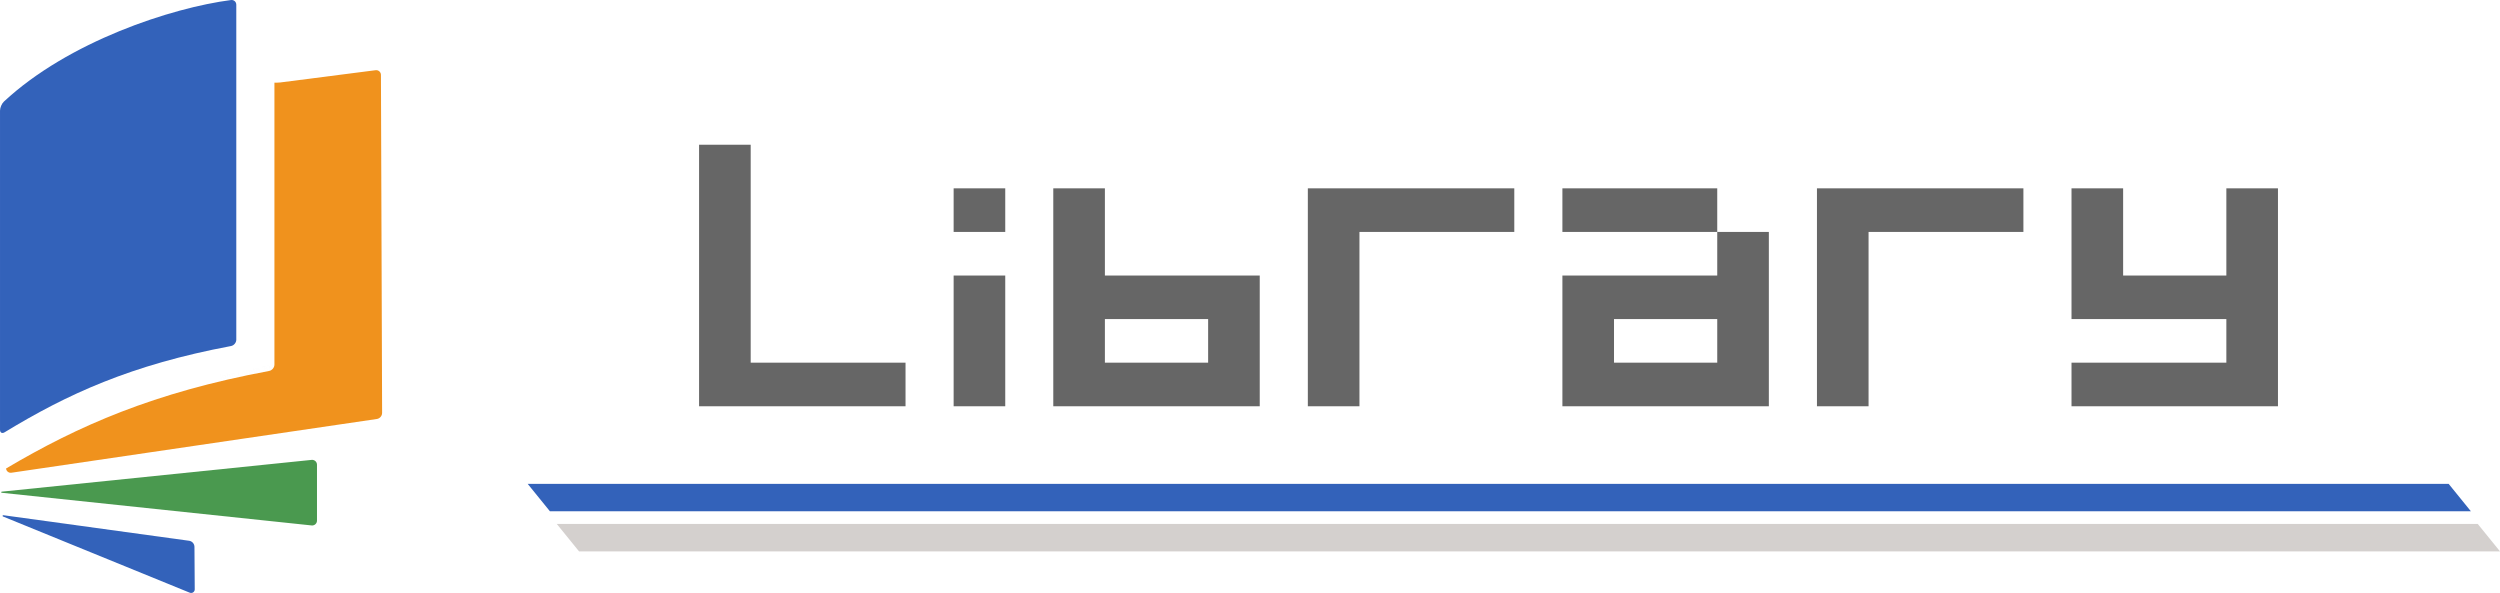
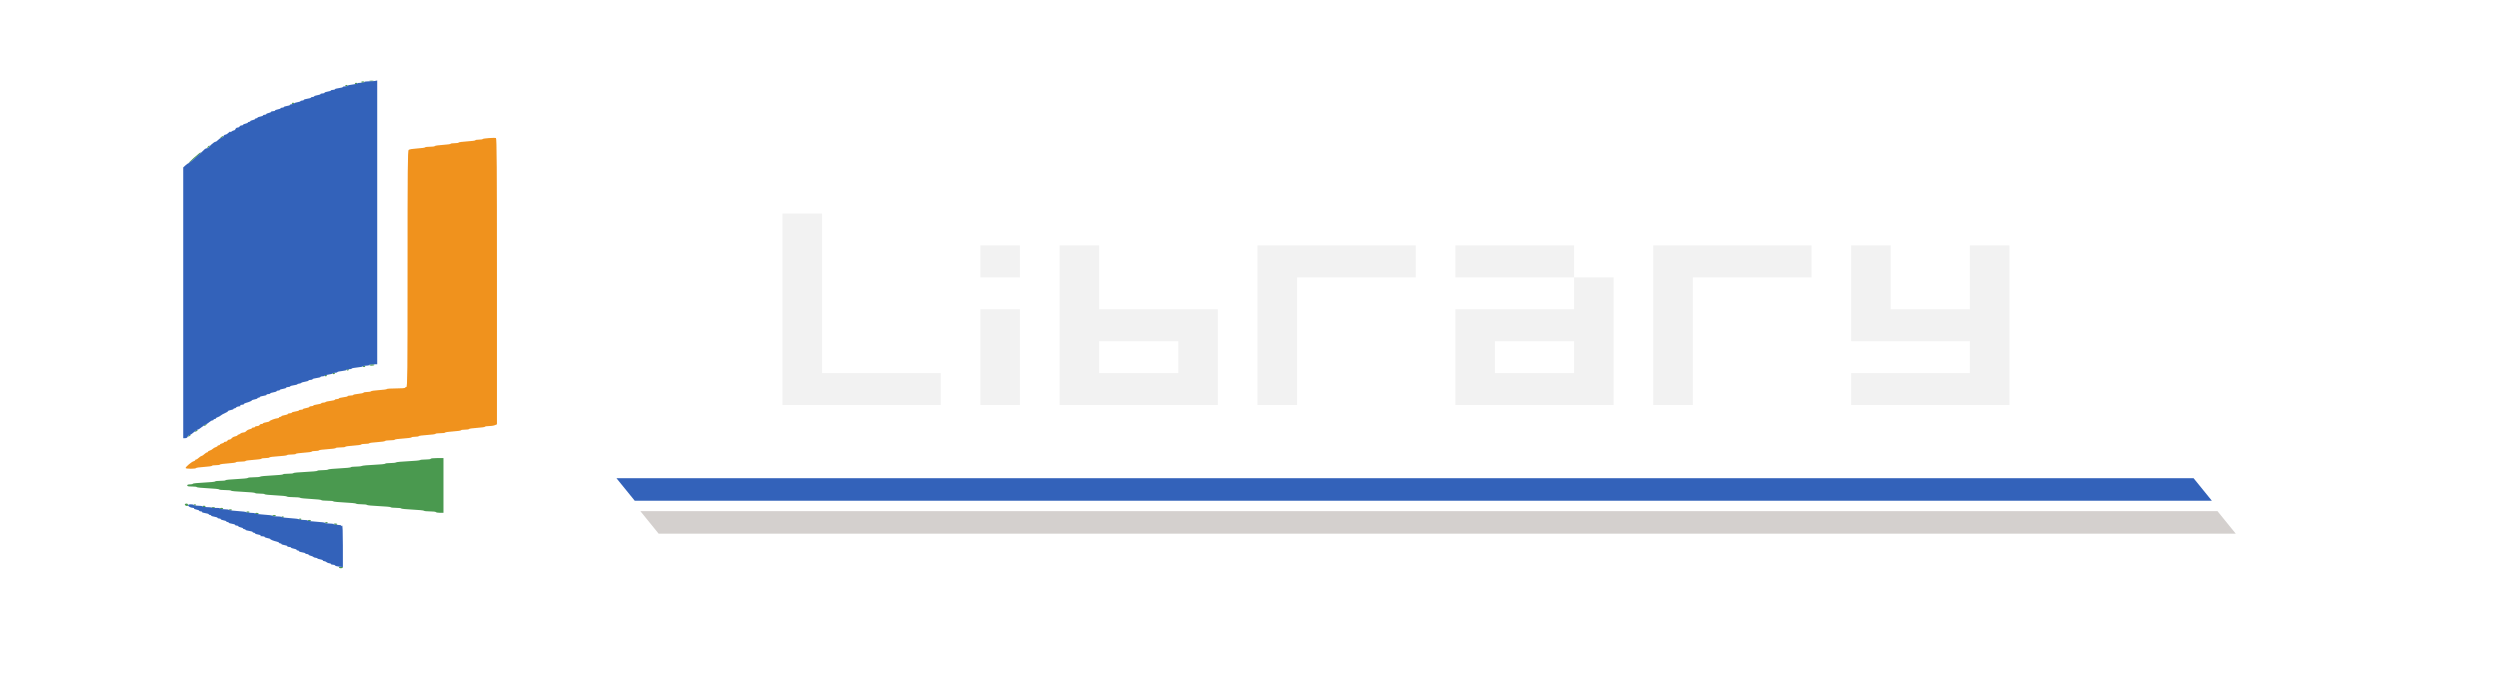
- <svg xmlns="http://www.w3.org/2000/svg" height="157.714" viewBox="0 -0.001 465.451 110.4" width="664.93">
-   <text fill="#ef00eb" font-family="TrasksHand" font-size="1.4" stroke="#0105ff" stroke-width="1.75" transform="rotate(-10.82 -117.703 210.195)" x="64.4" y="103.018">
-     <tspan fill="#fafafa" fill-opacity=".4" stroke="none" x="64.4" y="103.018">John Loreth 2022</tspan>
-   </text>
-   <g stroke-linecap="round">
-     <path d="M.724 18.914C12.752 7.712 31.94 1.446 43 .007c.548-.071.993.33.993.882v62.353c0 .552-.44 1.08-.984 1.182-18.643 3.5-30.502 8.97-42.155 16.06-.472.287-.853.074-.853-.478V20.603c0-.552.32-1.313.724-1.69z" fill="#3362ba" />
-     <path d="M51.092 15.394v52.487c0 .552-.44 1.08-.982 1.181-21.49 4.013-35.533 10.2-48.98 18.159a.868.868 0 0 0 .966.796l68.059-10.01c.567-.083.987-.57.986-1.144l-.217-62.92a.882.882 0 0 0-.996-.873l-17.74 2.281c-.364.033-.73.047-1.096.043z" fill="#ef8b0f" fill-opacity=".941" />
-     <path d="M58.023 97.826.318 91.744a.104.104 0 0 1 0-.207l57.705-5.916a.903.903 0 0 1 .994.898v10.412a.9.9 0 0 1-.994.895z" fill="#4a994f" />
-     <path d="M35.336 110.35.554 96.16a.126.126 0 0 1 .065-.241l34.588 4.76a1.155 1.155 0 0 1 .997 1.136l.052 7.912a.667.667 0 0 1-.92.622zM98.245 90.087h357.647l4.14 5.104H102.385z" fill="#3362ba" />
-     <path d="M103.665 97.551h357.647l4.139 5.104H107.805z" fill="#d4d0ce" />
+ <svg xmlns="http://www.w3.org/2000/svg" width="566.929" height="157.78" viewBox="0 -0.001 566.929 157.78" xml:space="preserve">
+   <defs>
+     <clipPath id="a" clipPathUnits="userSpaceOnUse">
+       <path d="M0 64.592h377.368V0H0Z" />
+     </clipPath>
+   </defs>
+   <g clip-path="url(#a)" transform="matrix(1.37975 0 0 -1.75347 -2.413 139.87)">
+     <path style="fill:#3362ba;fill-opacity:1;fill-rule:nonzero;stroke:none" d="M0 0h-259.211l3.001-2.911H3Z" transform="translate(362.28 17.922)" />
+     <path style="fill:#d4d0ce;fill-opacity:1;fill-rule:nonzero;stroke:none" d="M0 0h-259.211l3.001-2.911H3Z" transform="translate(366.207 13.665)" />
  </g>
-   <g fill="#666" stroke-width="2.5">
-     <path d="M130.154 75.635v-48.69h9.61V67.52h28.828v8.114zM177.548 75.635v-24.34h9.61v24.34zm0-32.454v-8.123h9.61v8.123zM224.93 67.521v-8.113h-19.22v8.113zm-28.83 8.114V35.058h9.61v16.237h28.829v24.34zM243.494 75.635V35.058h38.438v8.123h-28.828v32.454zM319.716 67.521v-8.113h-19.219v8.113zm-28.828 8.114v-24.34h28.828V43.18h9.61v32.454zm0-32.454v-8.123h28.828v8.123zM338.281 75.635V35.058h38.438v8.123h-28.828v32.454zM385.675 75.635V67.52h28.828v-8.113h-28.828v-24.35h9.61v16.237h19.218V35.058h9.61v40.577z" />
+   <g aria-label="Library" style="font-style:normal;font-variant:normal;font-weight:400;font-stretch:normal;font-size:33.04px;line-height:1.25;font-family:Pixeled;-inkscape-font-specification:Pixeled;letter-spacing:0;word-spacing:0;fill:#f2f2f2;fill-opacity:1;stroke:none;stroke-width:.826">
+     <path d="M119.76 57.453V17.807h6.606v33.04h19.82v6.606zM152.8 57.453V37.634h6.606v19.82zm0-26.425v-6.614h6.606v6.614zM185.847 50.847v-6.606h-13.212v6.606zm-19.819 6.606v-33.04h6.607v13.221h19.819v19.82zM199.068 57.453v-33.04h26.425v6.615h-19.819v26.425zM251.927 50.847v-6.606h-13.213v6.606zm-19.82 6.606V37.634h19.82v-6.606h6.606v26.425zm0-26.425v-6.614h19.82v6.614zM265.147 57.453v-33.04h26.426v6.615h-19.82v26.425zM298.187 57.453v-6.606h19.819v-6.606h-19.819V24.414h6.606v13.22h13.213v-13.22h6.606v33.04z" style="fill:#f2f2f2;stroke-width:.826" transform="matrix(1.35823 0 0 1.09528 14.782 28.915)" />
  </g>
+   <path style="fill:#ef8b0f;fill-rule:evenodd;stroke:none;fill-opacity:.941" d="M130.032-309.636c-.298.1-.374 12.463-.372 60.49l.002 60.365.808.375c.444.207 1.455.375 2.248.375.792 0 1.44.121 1.44.268 0 .147 1.351.364 3.001.482 1.65.12 3.001.336 3.001.483 0 .147.675.268 1.5.268s1.501.12 1.501.267c0 .148 1.35.365 3 .483 1.651.118 3.001.335 3.001.482 0 .148.81.268 1.801.268.99 0 1.8.122 1.8.271 0 .15 1.418.368 3.151.486 1.733.118 3.151.334 3.151.48 0 .145.607.263 1.35.263.743 0 1.35.12 1.35.265 0 .145 1.418.361 3.151.48 1.733.117 3.151.335 3.151.485 0 .15.799.271 1.775.271.977 0 1.821.13 1.876.29.055.16 1.416.381 3.025.494 1.61.113 2.926.32 2.926.46 0 .141.675.256 1.501.256.825 0 1.5.121 1.5.268 0 .147 1.35.364 3.001.482 1.65.12 3 .336 3 .483 0 .147.811.268 1.801.268.99 0 1.8.122 1.8.271 0 .15 1.418.368 3.151.486 1.733.118 3.151.333 3.151.48 0 .144.608.263 1.35.263.743 0 1.351.118 1.351.261 0 .144 1.35.358 3 .475 1.651.117 3.001.336 3.001.488 0 .152.743.276 1.651.276.907 0 1.65.118 1.65.262 0 .144 1.485.358 3.301.475 1.815.118 3.301.338 3.301.49 0 .15.675.274 1.5.274s1.5.12 1.5.267c0 .148 1.351.365 3.001.483s3.001.335 3.001.482c0 .148.81.268 1.8.268.991 0 1.801.121 1.801.268 0 .147 1.35.364 3 .482 1.651.118 3.001.335 3.001.483 0 .147.675.267 1.501.267.825 0 1.5.118 1.5.262 0 .144 1.35.357 3.001.474 1.65.117 3 .337 3 .49 0 .151.878.275 1.951.275 1.195 0 1.95-.126 1.95-.324 0-.477-2.202-2.573-2.953-2.812-.356-.113-.647-.33-.647-.485 0-.154-.154-.28-.341-.28-.188 0-.654-.338-1.036-.75-.382-.413-.843-.75-1.024-.75-.181 0-.642-.338-1.024-.75-.382-.413-.849-.75-1.036-.75-.187 0-.341-.127-.341-.28 0-.155-.303-.377-.675-.494-.371-.117-.878-.444-1.125-.727-.248-.283-.754-.61-1.125-.728-.372-.117-.676-.339-.676-.493 0-.154-.202-.28-.45-.28-.247 0-.45-.132-.45-.294 0-.162-.337-.379-.75-.483-.413-.103-.75-.308-.75-.455 0-.148-.256-.268-.568-.268-.313 0-.646-.203-.741-.45-.095-.248-.415-.45-.71-.45-.296 0-.699-.258-.895-.573-.197-.316-.77-.664-1.273-.774-.503-.11-.914-.326-.914-.478 0-.15-.145-.276-.322-.276-.177 0-.524-.202-.772-.45-.247-.247-.748-.45-1.112-.45-.365 0-.854-.265-1.087-.589-.234-.324-.804-.672-1.267-.774-.463-.102-.842-.309-.842-.46 0-.153-.27-.278-.6-.278-.33 0-.6-.135-.6-.3 0-.165-.342-.3-.76-.3-.417 0-.837-.202-.932-.45-.095-.247-.428-.45-.741-.45-.312 0-.568-.118-.568-.262 0-.144-.54-.348-1.2-.453-.66-.106-1.2-.294-1.2-.418 0-.31-2.268-1.268-3.003-1.268-.329 0-.598-.135-.598-.3 0-.165-.203-.3-.45-.3-.248 0-.451-.117-.451-.26 0-.145-.54-.349-1.2-.455-.66-.106-1.2-.325-1.2-.489 0-.163-.338-.296-.75-.296-.413 0-.751-.127-.751-.282 0-.155-.607-.373-1.35-.484-.743-.11-1.35-.322-1.35-.468 0-.147-.338-.266-.75-.266-.413 0-.751-.118-.751-.262 0-.144-.54-.348-1.2-.454-.66-.105-1.2-.325-1.2-.488 0-.163-.338-.297-.75-.297-.413 0-.751-.122-.751-.272 0-.149-.675-.364-1.5-.478-.825-.113-1.5-.329-1.5-.478 0-.15-.33-.272-.733-.272-.403 0-.806-.119-.896-.265-.09-.146-.908-.358-1.818-.472-.91-.114-1.655-.332-1.655-.485 0-.153-.337-.279-.75-.279-.412 0-.75-.125-.75-.278 0-.153-.743-.37-1.65-.485-.908-.113-1.651-.325-1.651-.47 0-.147-.472-.267-1.05-.267-.578 0-1.05-.116-1.05-.257 0-.142-.844-.346-1.876-.453-1.031-.108-1.92-.33-1.975-.493-.055-.164-.685-.297-1.401-.297-.715 0-1.345-.13-1.4-.29-.055-.159-1.417-.382-3.026-.494-1.609-.113-2.925-.32-2.925-.46 0-.142-1.553-.257-3.451-.257-2.101 0-3.451-.117-3.451-.3 0-.165-.203-.3-.45-.3-.399 0-.45-5.737-.45-49.834 0-42.339-.064-49.897-.421-50.254-.268-.268-1.468-.494-3.301-.623-1.584-.11-2.88-.318-2.88-.458s-.799-.256-1.776-.256c-.976 0-1.82-.13-1.875-.29-.055-.159-1.417-.382-3.026-.494-1.609-.113-2.925-.32-2.925-.46s-.676-.257-1.501-.257c-.825 0-1.5-.122-1.5-.27 0-.15-1.418-.369-3.151-.487-1.733-.118-3.151-.333-3.151-.479 0-.145-.596-.264-1.325-.264s-1.37-.117-1.425-.26c-.106-.275-4.338-.628-4.977-.415" transform="matrix(-.6033 0 0 .53717 190.919 197.63)" />
+   <path style="fill:#4a994f;fill-rule:evenodd;stroke:none;fill-opacity:1" d="M176.127-333.599c.372.236 1.542.12 1.542-.153 0-.063-.439-.113-.975-.11-.663.003-.845.087-.567.263m3.343.332c0 .165.27.3.6.3.33 0 .6-.135.6-.3 0-.165-.27-.3-.6-.3-.33 0-.6.135-.6.3m2.7.6c0 .165.203.3.45.3.248 0 .451-.135.451-.3 0-.165-.203-.3-.451-.3-.247 0-.45.135-.45.3m3.601.9c0 .165.203.3.45.3.248 0 .45-.135.45-.3 0-.165-.202-.3-.45-.3-.247 0-.45.135-.45.3m20.105 7.502c0 .165.203.3.45.3.248 0 .45-.135.45-.3 0-.165-.202-.3-.45-.3-.247 0-.45.135-.45.3m26.707 14.072c0 .147.214.35.475.45.734.282.807.22.318-.268-.51-.51-.793-.575-.793-.182m5.106 3.793c.008.517.557 1.18.786.95.123-.124-.005-.453-.284-.732-.279-.279-.505-.377-.502-.218m3.296 2.993c0 .282 4.244 4.35 4.539 4.35.16 0-.721-1.014-1.959-2.252-2.091-2.09-2.58-2.489-2.58-2.098m-65.266 89.57c.102.165.582.3 1.068.3.485 0 .882-.135.882-.3 0-.165-.48-.3-1.068-.3-.635 0-.993.121-.882.3m3.451.6c0 .165.202.3.45.3.247 0 .45-.135.45-.3 0-.165-.203-.3-.45-.3-.248 0-.45.135-.45.3m6.241 1.56c.28.28.44.28.72 0 .28-.28.2-.36-.36-.36s-.64.08-.36.36m5.161 1.441c0 .165.203.3.451.3.247 0 .45-.135.45-.3 0-.165-.203-.3-.45-.3-.248 0-.451.135-.451.3m3.001.9c0 .165.203.3.45.3.248 0 .45-.135.45-.3 0-.165-.202-.3-.45-.3-.247 0-.45.135-.45.3m45.454 20.891c.268.267.577.395.688.284.111-.11.004-.328-.239-.482-.709-.448-.977-.33-.449.198m3.158 2.183c0 .147.214.35.475.45.734.282.807.22.318-.268-.51-.51-.793-.575-.793-.182m2.844 2.318c.267.267.577.395.688.284.111-.11.003-.328-.24-.48-.708-.45-.976-.332-.448.196m-95.267 20.97v11.552h1.333c.733 0 1.416-.135 1.518-.3.102-.165 1.115-.3 2.25-.3 1.136 0 2.141-.122 2.234-.272.092-.15 2.058-.369 4.369-.488 2.31-.119 4.2-.335 4.2-.478 0-.144.878-.262 1.951-.262 1.072 0 1.95-.116 1.95-.257 0-.14 1.992-.352 4.426-.47 2.435-.117 4.471-.339 4.526-.493.055-.154.959-.28 2.008-.28s1.984-.123 2.076-.273c.093-.149 2.059-.369 4.369-.488 2.31-.119 4.201-.334 4.201-.478 0-.144 1.012-.262 2.25-.262s2.251-.12 2.251-.266c0-.147 1.757-.365 3.904-.484 2.147-.12 3.978-.337 4.068-.484.091-.146 1.226-.266 2.523-.266 1.297 0 2.403-.127 2.458-.282.055-.155 1.957-.377 4.226-.494 2.269-.116 4.126-.327 4.126-.468 0-.14.81-.257 1.8-.257.991 0 1.801-.119 1.801-.266 0-.146 2.025-.364 4.501-.484 2.476-.12 4.501-.337 4.501-.484 0-.146 1.013-.266 2.251-.266s2.25-.122 2.25-.272c0-.15 1.891-.37 4.201-.489 2.311-.119 4.201-.334 4.201-.478 0-.144.811-.26 1.801-.26 1.4 0 1.8-.1 1.8-.45 0-.316-.316-.452-1.05-.452-.578 0-1.05-.122-1.05-.272 0-.149-1.891-.369-4.201-.488-2.311-.119-4.201-.334-4.201-.478 0-.144-.878-.262-1.951-.262s-1.95-.118-1.95-.262c0-.143-1.891-.359-4.201-.478-2.311-.119-4.201-.338-4.201-.488 0-.15-1.005-.272-2.233-.272-1.228 0-2.309-.123-2.401-.272-.093-.15-2.059-.37-4.369-.489-2.31-.119-4.201-.334-4.201-.478 0-.144-.877-.262-1.95-.262s-1.951-.119-1.951-.266c0-.146-2.025-.364-4.501-.484-2.475-.12-4.501-.338-4.501-.484 0-.146-.87-.266-1.933-.266-1.063 0-2.008-.123-2.101-.272-.092-.15-2.058-.37-4.368-.489-2.311-.119-4.201-.334-4.201-.478 0-.144-.812-.26-1.805-.26-.992 0-2.039-.13-2.325-.289-.287-.158-2.378-.374-4.647-.48-2.27-.107-4.126-.315-4.126-.463 0-.149-.851-.27-1.891-.27s-2.019-.125-2.175-.278c-.157-.153-2.213-.375-4.57-.493s-4.356-.33-4.444-.472c-.087-.14-1.029-.257-2.092-.257-1.088 0-1.933-.13-1.933-.3 0-.175-1-.3-2.4-.3h-2.401v11.553m96.024 8.224c0 .424.155.531.6.415.33-.087.601-.344.601-.572 0-.229-.271-.416-.601-.416-.39 0-.6.201-.6.573m-3.001.028c0 .165.203.3.451.3.247 0 .45-.135.45-.3 0-.165-.203-.3-.45-.3-.248 0-.451.135-.451.3m-3.6.6c0 .165.27.3.6.3.33 0 .6-.135.6-.3 0-.165-.27-.3-.6-.3-.33 0-.6.135-.6.3m-3.601.415c0 .266 1.214.406 1.367.157.093-.15-.177-.272-.599-.272-.423 0-.768.052-.768.115m-3.001.485c0 .165.27.3.6.3.33 0 .6-.135.6-.3 0-.165-.27-.3-.6-.3-.33 0-.6.135-.6.3m-3.301.6c0 .165.27.3.6.3.33 0 .6-.135.6-.3 0-.165-.27-.3-.6-.3-.33 0-.6.135-.6.3m-6.602.9c0 .165.271.3.601.3.33 0 .6-.135.6-.3 0-.165-.27-.3-.6-.3-.33 0-.601.135-.601.3m-3.45.601c-.106.17.146.3.582.3.422 0 .768-.135.768-.3 0-.166-.262-.3-.583-.3-.32 0-.665.134-.767.3m-6.452.9c0 .165.346.3.768.3.435 0 .687-.13.582-.3-.102-.165-.447-.3-.768-.3-.32 0-.582.135-.582.3m-3.001.6c0 .165.203.3.45.3.248 0 .45-.135.45-.3 0-.165-.202-.3-.45-.3-.247 0-.45.135-.45.3m-6.601.9c0 .165.202.3.45.3.247 0 .45-.135.45-.3 0-.165-.203-.3-.45-.3-.248 0-.45.135-.45.3m-3.601.6c0 .165.27.3.6.3.33 0 .6-.135.6-.3 0-.165-.27-.3-.6-.3-.33 0-.6.135-.6.3m-6.302.901c0 .165.278.3.618.3.34 0 .534-.135.432-.3-.102-.166-.38-.3-.618-.3-.237 0-.432.134-.432.3m-3.601.6c0 .165.262.3.583.3.32 0 .666-.135.768-.3.105-.17-.147-.3-.583-.3-.422 0-.768.135-.768.3m-2.1 18.304c0 .165.337.3.75.3.412 0 .75-.135.75-.3 0-.165-.338-.3-.75-.3-.413 0-.75.135-.75.3" transform="matrix(-.6033 0 0 .53717 190.919 197.63)" />
+   <path style="fill:#3362ba;fill-rule:evenodd;stroke:none;fill-opacity:1" d="M174.668-274.037v59.9h1.501c.825 0 1.5.135 1.5.3 0 .165.54.3 1.2.3.661 0 1.201.121 1.201.27 0 .148.945.364 2.1.48 1.156.116 2.101.332 2.101.481 0 .148.48.27 1.068.27.587 0 .993.121.901.27-.093.15.642.365 1.632.48.99.114 1.8.33 1.8.48 0 .148.405.27.9.27.496 0 .901.122.901.272 0 .15.675.364 1.5.478.825.113 1.5.33 1.5.478 0 .15.338.272.751.272.412 0 .75.118.75.261 0 .144.675.351 1.5.461.825.11 1.501.33 1.501.49 0 .158.337.288.75.288.412 0 .75.124.75.274 0 .151.574.37 1.275.487.702.117 1.355.338 1.453.492.097.153.468.3.825.327.356.027.648.147.648.266 0 .12.608.31 1.35.421.743.111 1.351.322 1.351.468 0 .146.337.266.75.266.412 0 .75.134.75.297 0 .163.54.383 1.2.488.66.106 1.201.31 1.201.454 0 .144.27.262.6.262.33 0 .6.123.6.273 0 .151.54.365 1.2.477.66.111 1.2.326 1.2.476 0 .151.346.274.768.274.423 0 .694.12.604.266-.091.147.441.358 1.182.47.741.11 1.347.328 1.347.483 0 .155.203.281.451.281.247 0 .45.12.45.267 0 .147.472.355 1.05.464.578.108 1.05.293 1.05.41 0 .22 1.127.753 2.326 1.103.371.11.675.323.675.477 0 .154.346.28.768.28.435 0 .687.13.582.3-.102.165-.076.311.058.323.887.084 1.446.288 1.537.561.058.174.297.316.531.316.234 0 .425.12.425.267 0 .147.473.355 1.05.464.578.108 1.05.328 1.05.488 0 .16.507.525 1.126.811.619.285 1.328.736 1.575 1.002.248.266.754.58 1.125.697.372.117.676.34.676.493 0 .154.202.28.45.28.247 0 .45.135.45.3 0 .165.196.3.436.3s.774.337 1.187.75c.413.413.872.75 1.02.75.241 0 .764.402 2.533 1.943.289.252.678.458.865.458.187 0 .769.455 1.294 1.012.525.557 1.243 1.104 1.596 1.216.352.111.724.466.826.788.117.368.456.585.916.585h.73v-114.308l-.89-.91c-.49-.502-1.025-.91-1.188-.91-.254 0-4.791-4.447-5.961-5.842-.213-.253-.652-.46-.975-.46-.324 0-.589-.117-.589-.259 0-.443-2.037-2.443-2.488-2.443-.236 0-.676-.329-.978-.732-.303-.402-.853-.808-1.223-.9-.369-.094-.758-.439-.862-.769-.105-.33-.414-.599-.686-.599-.272 0-.803-.359-1.18-.797-.377-.439-.685-.63-.685-.429 0 .247-.155.213-.471-.103-.26-.26-.656-.472-.88-.472-.225 0-.494-.27-.599-.6-.106-.332-.454-.6-.78-.6-.324 0-.667-.203-.762-.45-.095-.248-.428-.45-.741-.45-.312 0-.568-.125-.568-.277 0-.152-.405-.365-.9-.474-.495-.108-.9-.322-.9-.474 0-.15-.203-.276-.451-.276-.247 0-.45-.124-.45-.276 0-.152-.405-.365-.9-.474-.495-.109-.9-.322-.9-.474 0-.152-.203-.276-.45-.276-.248 0-.45-.12-.45-.267 0-.147-.473-.355-1.051-.464-.577-.108-1.05-.326-1.05-.483 0-.158-.27-.287-.6-.287-.33 0-.6-.124-.6-.276 0-.152-.405-.365-.9-.474-.495-.108-.901-.322-.901-.474 0-.152-.337-.276-.75-.276-.412 0-.75-.129-.75-.286 0-.158-.473-.376-1.05-.484-.578-.108-1.05-.317-1.05-.464 0-.146-.271-.266-.601-.266-.33 0-.6-.118-.6-.262 0-.144-.546-.349-1.214-.456-.668-.107-1.15-.298-1.072-.425.078-.127-.212-.26-.644-.295-.433-.036-.875-.209-.983-.383-.108-.175-.656-.389-1.218-.476-.561-.087-1.065-.28-1.12-.43-.055-.15-.359-.274-.676-.274-.316 0-.575-.127-.575-.282 0-.155-.607-.373-1.35-.484-.743-.11-1.35-.322-1.35-.468 0-.147-.27-.266-.6-.266-.331 0-.601-.124-.601-.274 0-.15-.54-.365-1.2-.477-.66-.11-1.2-.326-1.2-.476 0-.15-.338-.274-.75-.274-.413 0-.751-.133-.751-.296 0-.163-.54-.383-1.2-.489-.66-.105-1.2-.31-1.2-.453 0-.144-.338-.262-.75-.262-.413 0-.751-.123-.751-.272 0-.15-.675-.365-1.5-.478-.825-.114-1.5-.329-1.5-.479 0-.149-.405-.272-.901-.272-.495 0-.9-.12-.9-.27 0-.149-.81-.365-1.8-.48-.99-.115-1.801-.33-1.801-.479 0-.149-.607-.27-1.35-.27-.744 0-1.35-.143-1.35-.316 0-.184-.657-.305-1.576-.289-.866.014-1.946-.062-2.4-.17l-.826-.196v59.9m69.018 119.315c0 .165-.743.3-1.651.3-.907 0-1.65.135-1.65.3 0 .165-.72.3-1.601.3-.88 0-1.693.093-1.807.207-.114.114-.879.171-1.7.128-.914-.049-1.494.046-1.494.243 0 .19-.674.322-1.65.322-.908 0-1.651.12-1.651.267 0 .147-1.485.365-3.3.483-1.816.12-3.301.336-3.301.483 0 .147-.743.267-1.651.267-.907 0-1.65.124-1.65.275 0 .151-1.483.371-3.295.49-1.812.116-3.222.33-3.133.474.089.144-.656.262-1.656.262-1 0-1.819.12-1.819.267 0 .147-1.485.364-3.3.483-1.816.12-3.301.336-3.301.483 0 .147-.743.267-1.651.267-.907 0-1.65.124-1.65.275 0 .151-1.483.371-3.295.488-1.812.118-3.222.332-3.133.476.089.144-.581.262-1.489.262-.907 0-1.733.135-1.835.3-.102.165-.786.3-1.519.3-.863 0-1.334.132-1.337.375-.003.25-.101.225-.295-.075-.192-.296-.293 2.616-.296 8.516l-.004 8.966 1.415-.159c.779-.088 1.465-.308 1.526-.489.06-.182.436-.33.835-.33.398 0 .725-.135.725-.3 0-.165.26-.3.579-.3.318 0 .781-.203 1.028-.45.248-.248.663-.45.922-.45s.472-.129.472-.287c0-.157.472-.375 1.05-.483.577-.109 1.05-.289 1.05-.4 0-.112.292-.225.648-.252.357-.027.729-.18.828-.34.099-.16.55-.384 1.003-.498.452-.113.822-.326.822-.474 0-.147.27-.267.6-.267.33 0 .6-.118.6-.262 0-.144.54-.348 1.2-.454.661-.105 1.201-.325 1.201-.488 0-.163.202-.297.45-.297.247 0 .45-.128.45-.286 0-.158.473-.375 1.05-.484.578-.108 1.051-.317 1.051-.463 0-.147.345-.267.767-.267.423 0 .692-.123.599-.273-.093-.15.372-.365 1.033-.477.661-.112 1.201-.326 1.201-.477 0-.15.203-.273.451-.273.247 0 .45-.12.45-.268 0-.147.371-.357.825-.467 1.138-.275 2.475-.872 2.475-1.106 0-.106.473-.282 1.051-.39.577-.108 1.05-.326 1.05-.484 0-.157.439-.288.975-.29.647-.004.841-.09.576-.258-.27-.172-.004-.317.825-.45.674-.107 1.225-.329 1.225-.492 0-.163.202-.296.45-.296s.45-.127.45-.282c0-.155.608-.373 1.35-.484.743-.112 1.351-.323 1.351-.469 0-.146.202-.266.45-.266.247 0 .45-.124.45-.276 0-.152.405-.365.9-.474.495-.109.9-.322.9-.474 0-.152.271-.276.601-.276.33 0 .6-.134.6-.297 0-.163.54-.383 1.2-.488.66-.106 1.2-.31 1.2-.454 0-.144.203-.262.451-.262.247 0 .45-.12.45-.266 0-.147.472-.356 1.05-.464.578-.108 1.05-.326 1.05-.483 0-.158.27-.287.6-.287.33 0 .6-.123.6-.274 0-.15.541-.365 1.201-.476.66-.112 1.2-.326 1.2-.477 0-.15.203-.273.45-.273.248 0 .45-.127.45-.282 0-.155.607-.373 1.348-.484.741-.11 1.273-.322 1.182-.468-.09-.147.113-.267.453-.267s.618-.129.618-.286c0-.158.472-.375 1.048-.483.576-.108.973-.317.882-.464-.09-.147.147-.27.528-.277.789-.01 1.743-.639 1.743-1.148 0-.19-.464-.342-1.05-.342-.578 0-1.05.135-1.05.3" transform="matrix(-.6033 0 0 .53717 190.919 197.63)" />
</svg>
